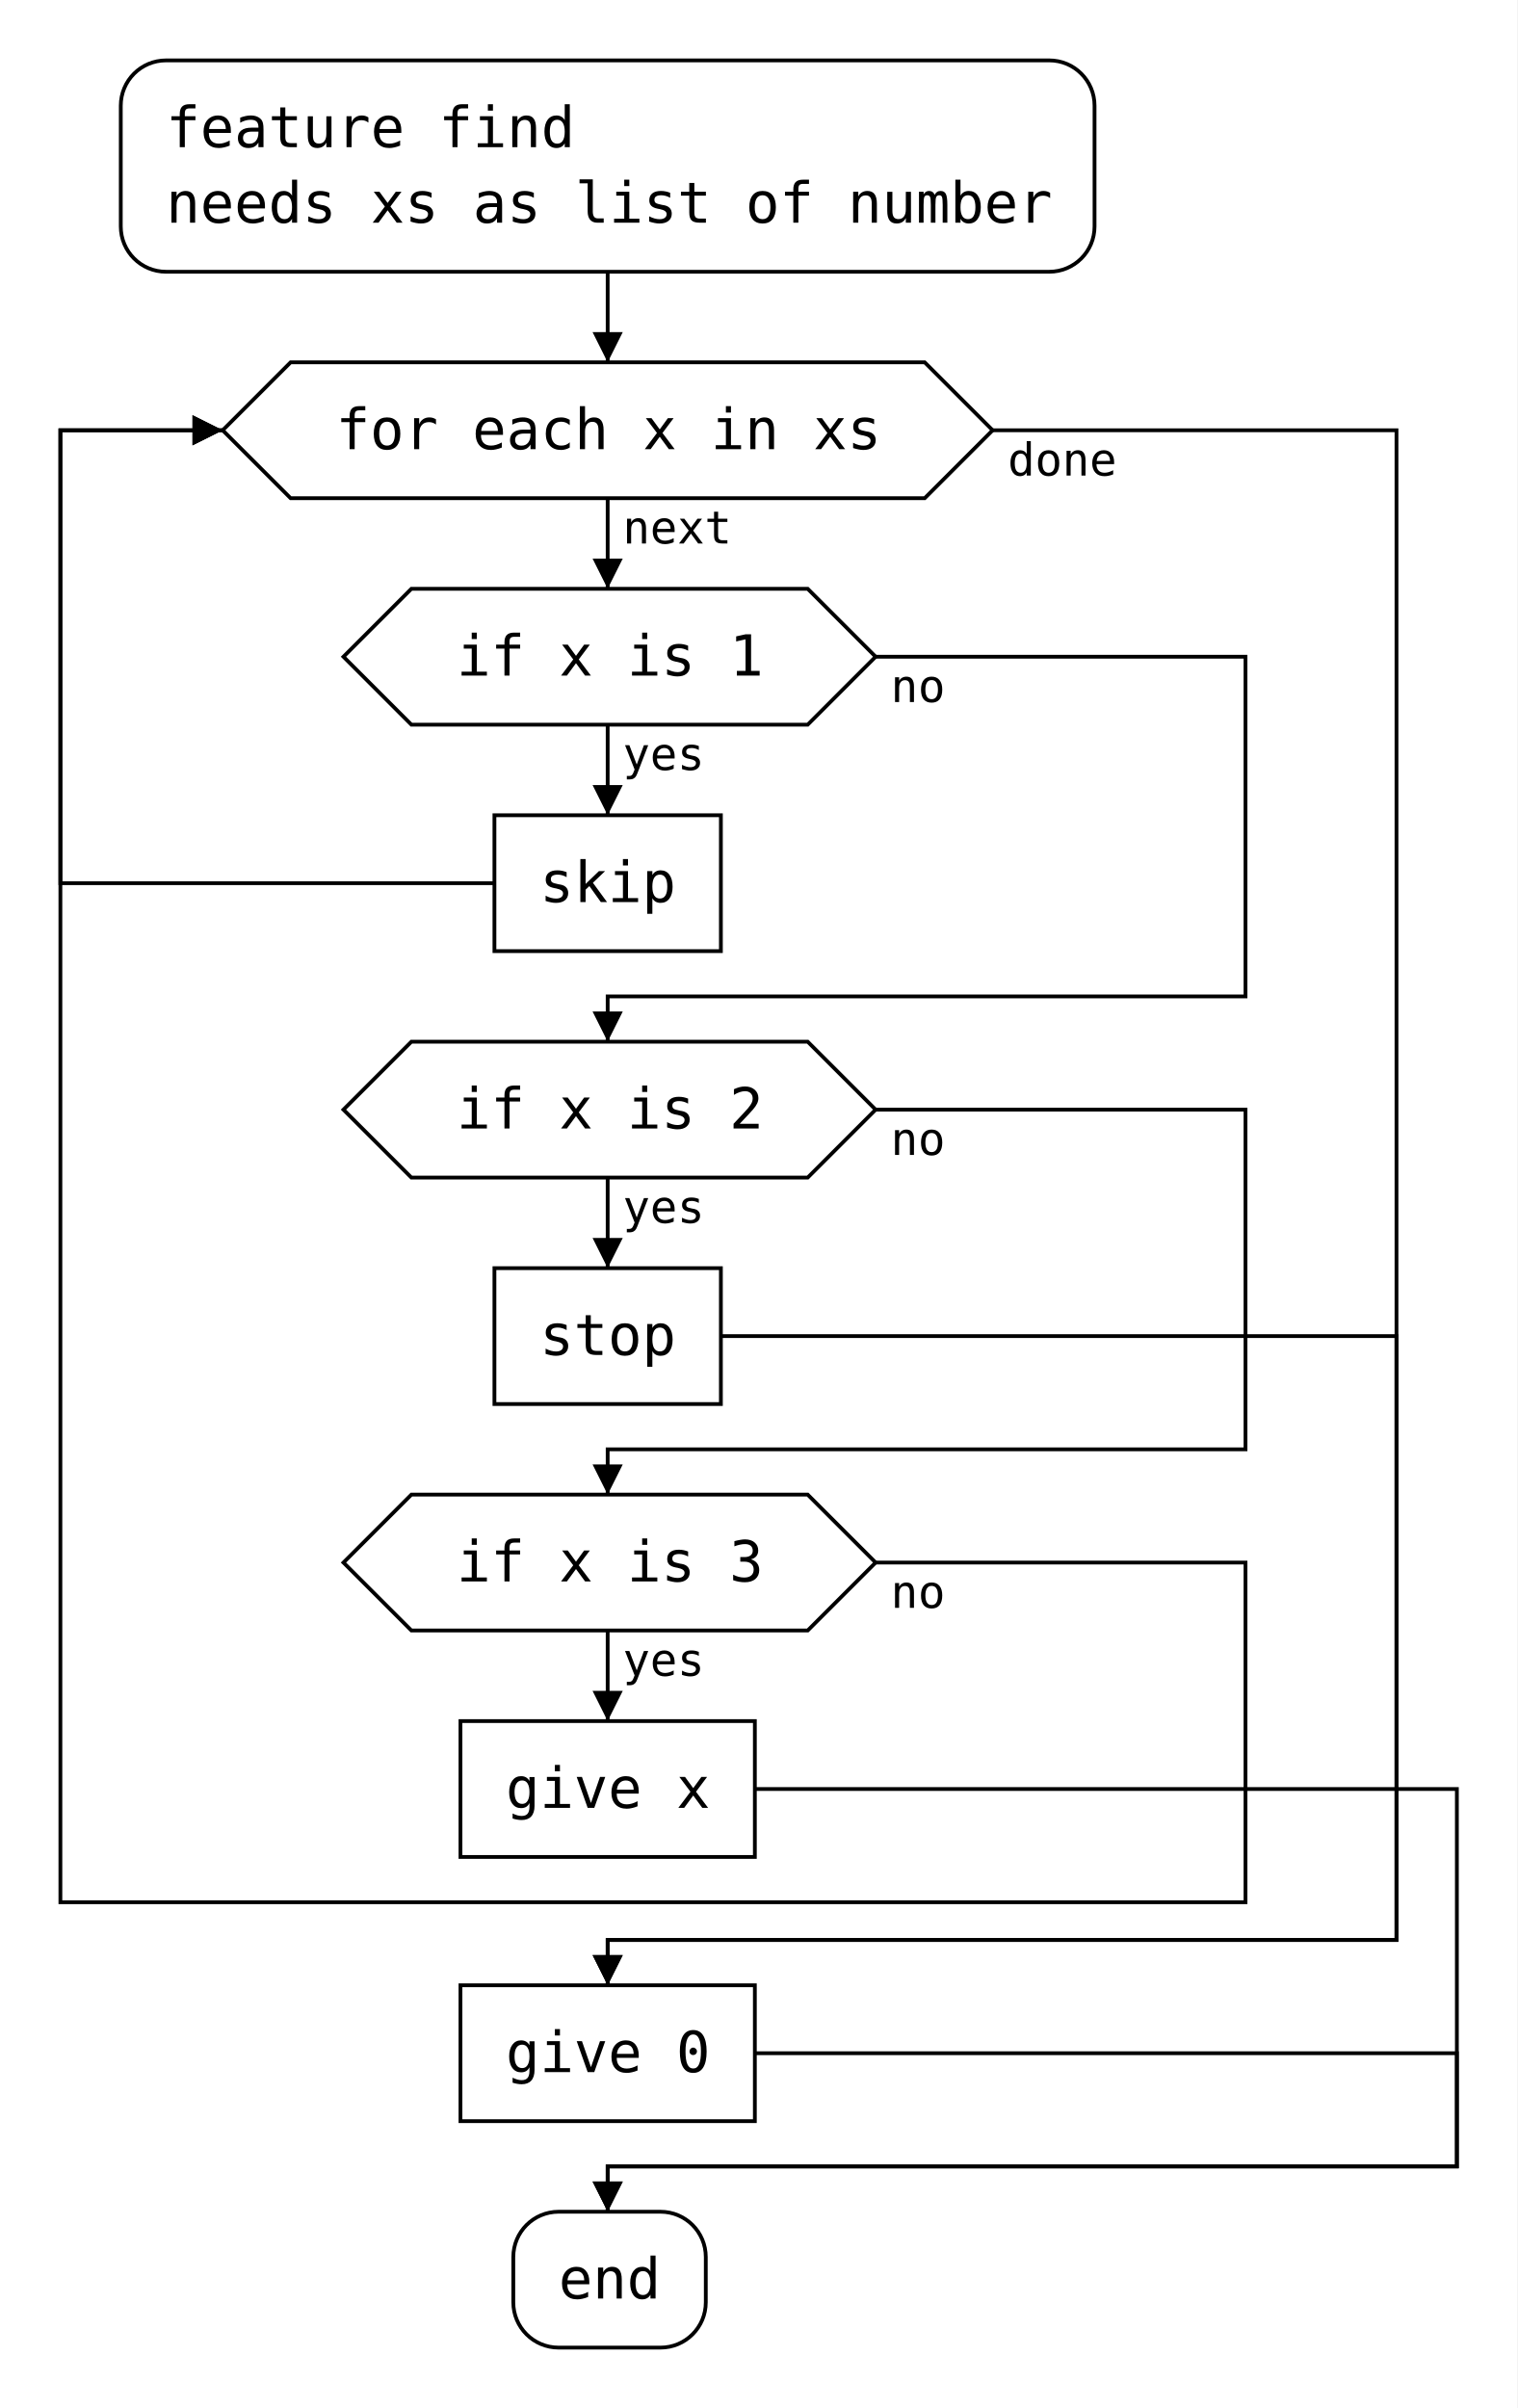
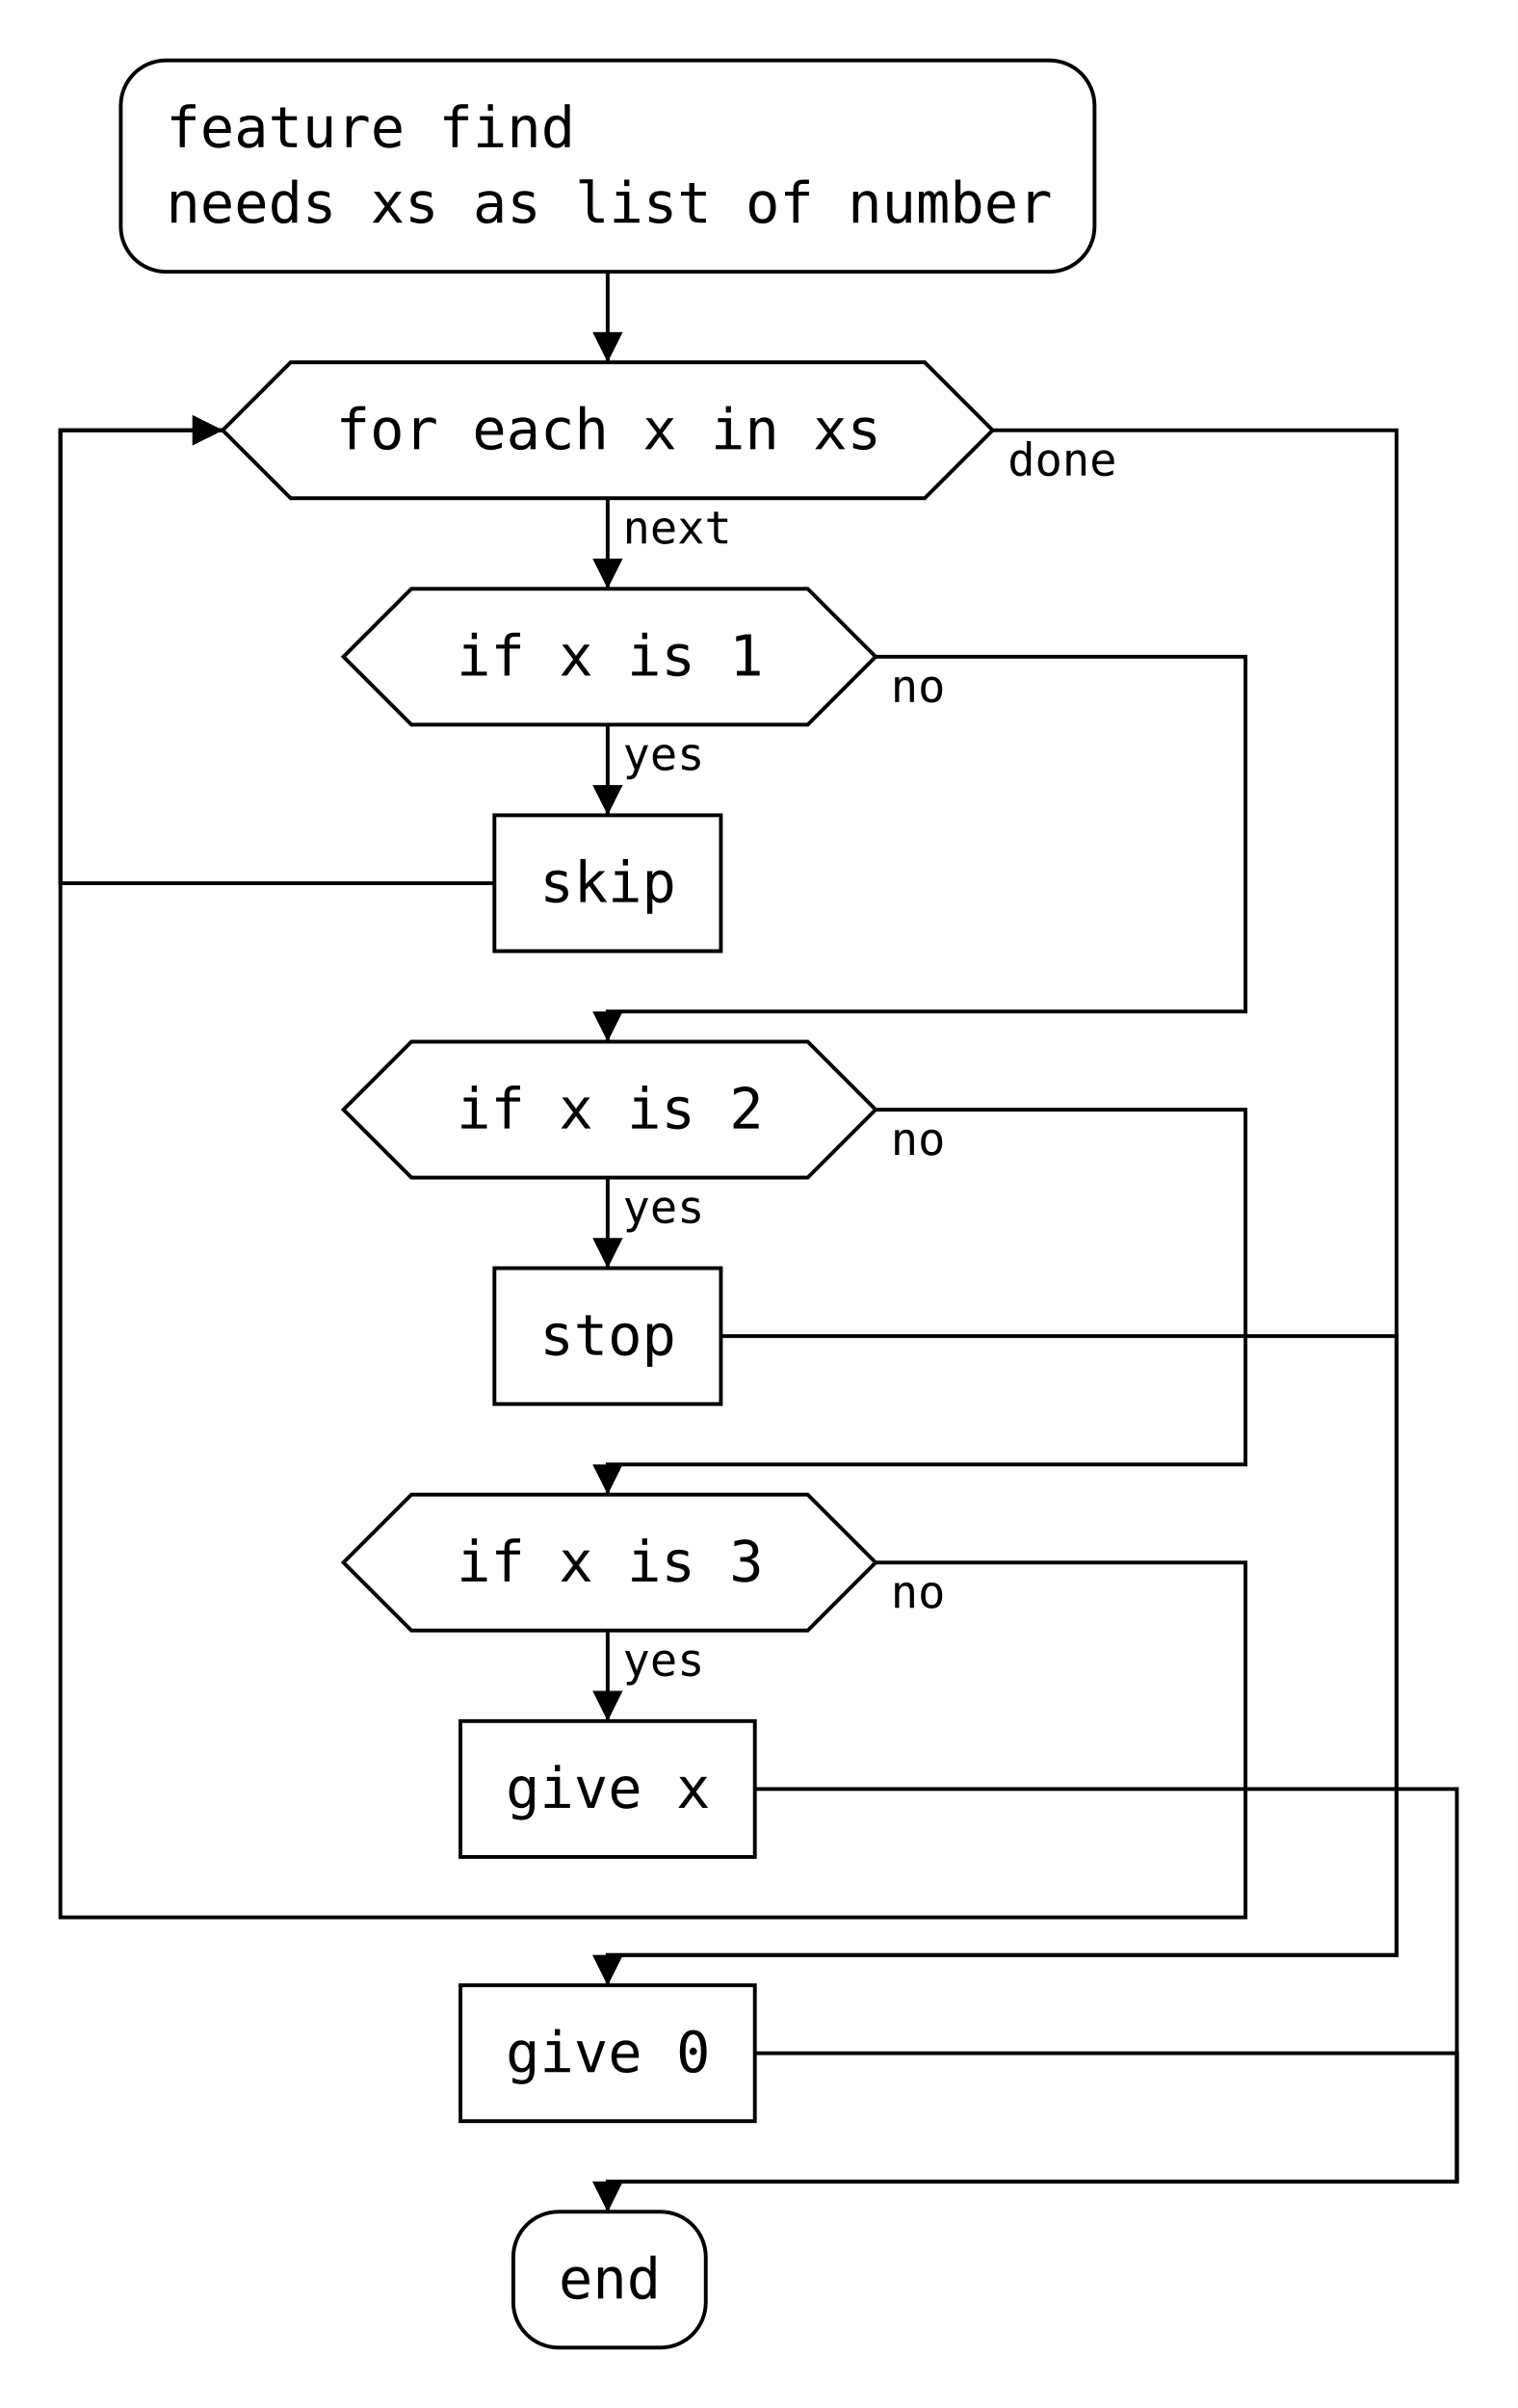
<svg xmlns="http://www.w3.org/2000/svg" width="402" height="638" viewBox="0 0 402 638" font-family="monospace" font-size="15">
  <defs>
    <marker id="arrow" viewBox="0 0 10 10" refX="10" refY="5" markerWidth="8" markerHeight="8" orient="auto">
      <path d="M0,0 L10,5 L0,10 z" />
    </marker>
  </defs>
  <rect width="100%" height="100%" fill="white" />
  <rect x="32" y="16" width="258" height="56" rx="12" fill="white" stroke="black" />
  <text x="44" y="39">feature find</text>
  <text x="44" y="59">needs xs as list of number</text>
  <polygon points="59,114 77,96 245,96 263,114 245,132 77,132" fill="white" stroke="black" />
  <text x="89" y="119">for each x in xs</text>
  <polygon points="91,174 109,156 214,156 232,174 214,192 109,192" fill="white" stroke="black" />
  <text x="121" y="179">if x is 1</text>
  <rect x="131" y="216" width="60" height="36" fill="white" stroke="black" />
  <text x="143" y="239">skip</text>
  <polygon points="91,294 109,276 214,276 232,294 214,312 109,312" fill="white" stroke="black" />
  <text x="121" y="299">if x is 2</text>
  <rect x="131" y="336" width="60" height="36" fill="white" stroke="black" />
  <text x="143" y="359">stop</text>
  <polygon points="91,414 109,396 214,396 232,414 214,432 109,432" fill="white" stroke="black" />
  <text x="121" y="419">if x is 3</text>
  <rect x="122" y="456" width="78" height="36" fill="white" stroke="black" />
  <text x="134" y="479">give x</text>
  <rect x="122" y="526" width="78" height="36" fill="white" stroke="black" />
  <text x="134" y="549">give 0</text>
  <rect x="136" y="586" width="51" height="36" rx="12" fill="white" stroke="black" />
  <text x="148" y="609">end</text>
  <polyline points="161,72 161,96" fill="none" stroke="black" marker-end="url(#arrow)" />
  <polyline points="161,132 161,156" fill="none" stroke="black" marker-end="url(#arrow)" />
  <text x="165" y="144" font-size="12">next</text>
  <polyline points="161,192 161,216" fill="none" stroke="black" marker-end="url(#arrow)" />
  <text x="165" y="204" font-size="12">yes</text>
  <polyline points="131,234 16,234 16,114 59,114" fill="none" stroke="black" marker-end="url(#arrow)" />
-   <polyline points="232,174 330,174 330,264 161,264 161,276" fill="none" stroke="black" marker-end="url(#arrow)" />
+   <polyline points="232,174 330,174 330,268 161,268 161,276" fill="none" stroke="black" marker-end="url(#arrow)" />
  <text x="236" y="186" font-size="12">no</text>
  <polyline points="161,312 161,336" fill="none" stroke="black" marker-end="url(#arrow)" />
  <text x="165" y="324" font-size="12">yes</text>
-   <polyline points="232,294 330,294 330,384 161,384 161,396" fill="none" stroke="black" marker-end="url(#arrow)" />
+   <polyline points="232,294 330,294 330,388 161,388 161,396" fill="none" stroke="black" marker-end="url(#arrow)" />
  <text x="236" y="306" font-size="12">no</text>
  <polyline points="161,432 161,456" fill="none" stroke="black" marker-end="url(#arrow)" />
  <text x="165" y="444" font-size="12">yes</text>
-   <polyline points="232,414 330,414 330,504 16,504 16,114 59,114" fill="none" stroke="black" marker-end="url(#arrow)" />
+   <polyline points="232,414 330,414 330,508 16,508 16,114 59,114" fill="none" stroke="black" marker-end="url(#arrow)" />
  <text x="236" y="426" font-size="12">no</text>
-   <polyline points="263,114 370,114 370,514 161,514 161,526" fill="none" stroke="black" marker-end="url(#arrow)" />
+   <polyline points="263,114 370,114 370,518 161,518 161,526" fill="none" stroke="black" marker-end="url(#arrow)" />
  <text x="267" y="126" font-size="12">done</text>
-   <polyline points="191,354 370,354 370,514 161,514 161,526" fill="none" stroke="black" marker-end="url(#arrow)" />
-   <polyline points="200,474 386,474 386,574 161,574 161,586" fill="none" stroke="black" marker-end="url(#arrow)" />
-   <polyline points="200,544 386,544 386,574 161,574 161,586" fill="none" stroke="black" marker-end="url(#arrow)" />
+   <polyline points="191,354 370,354 370,518 161,518 161,526" fill="none" stroke="black" marker-end="url(#arrow)" />
+   <polyline points="200,474 386,474 386,578 161,578 161,586" fill="none" stroke="black" marker-end="url(#arrow)" />
+   <polyline points="200,544 386,544 386,578 161,578 161,586" fill="none" stroke="black" marker-end="url(#arrow)" />
</svg>
